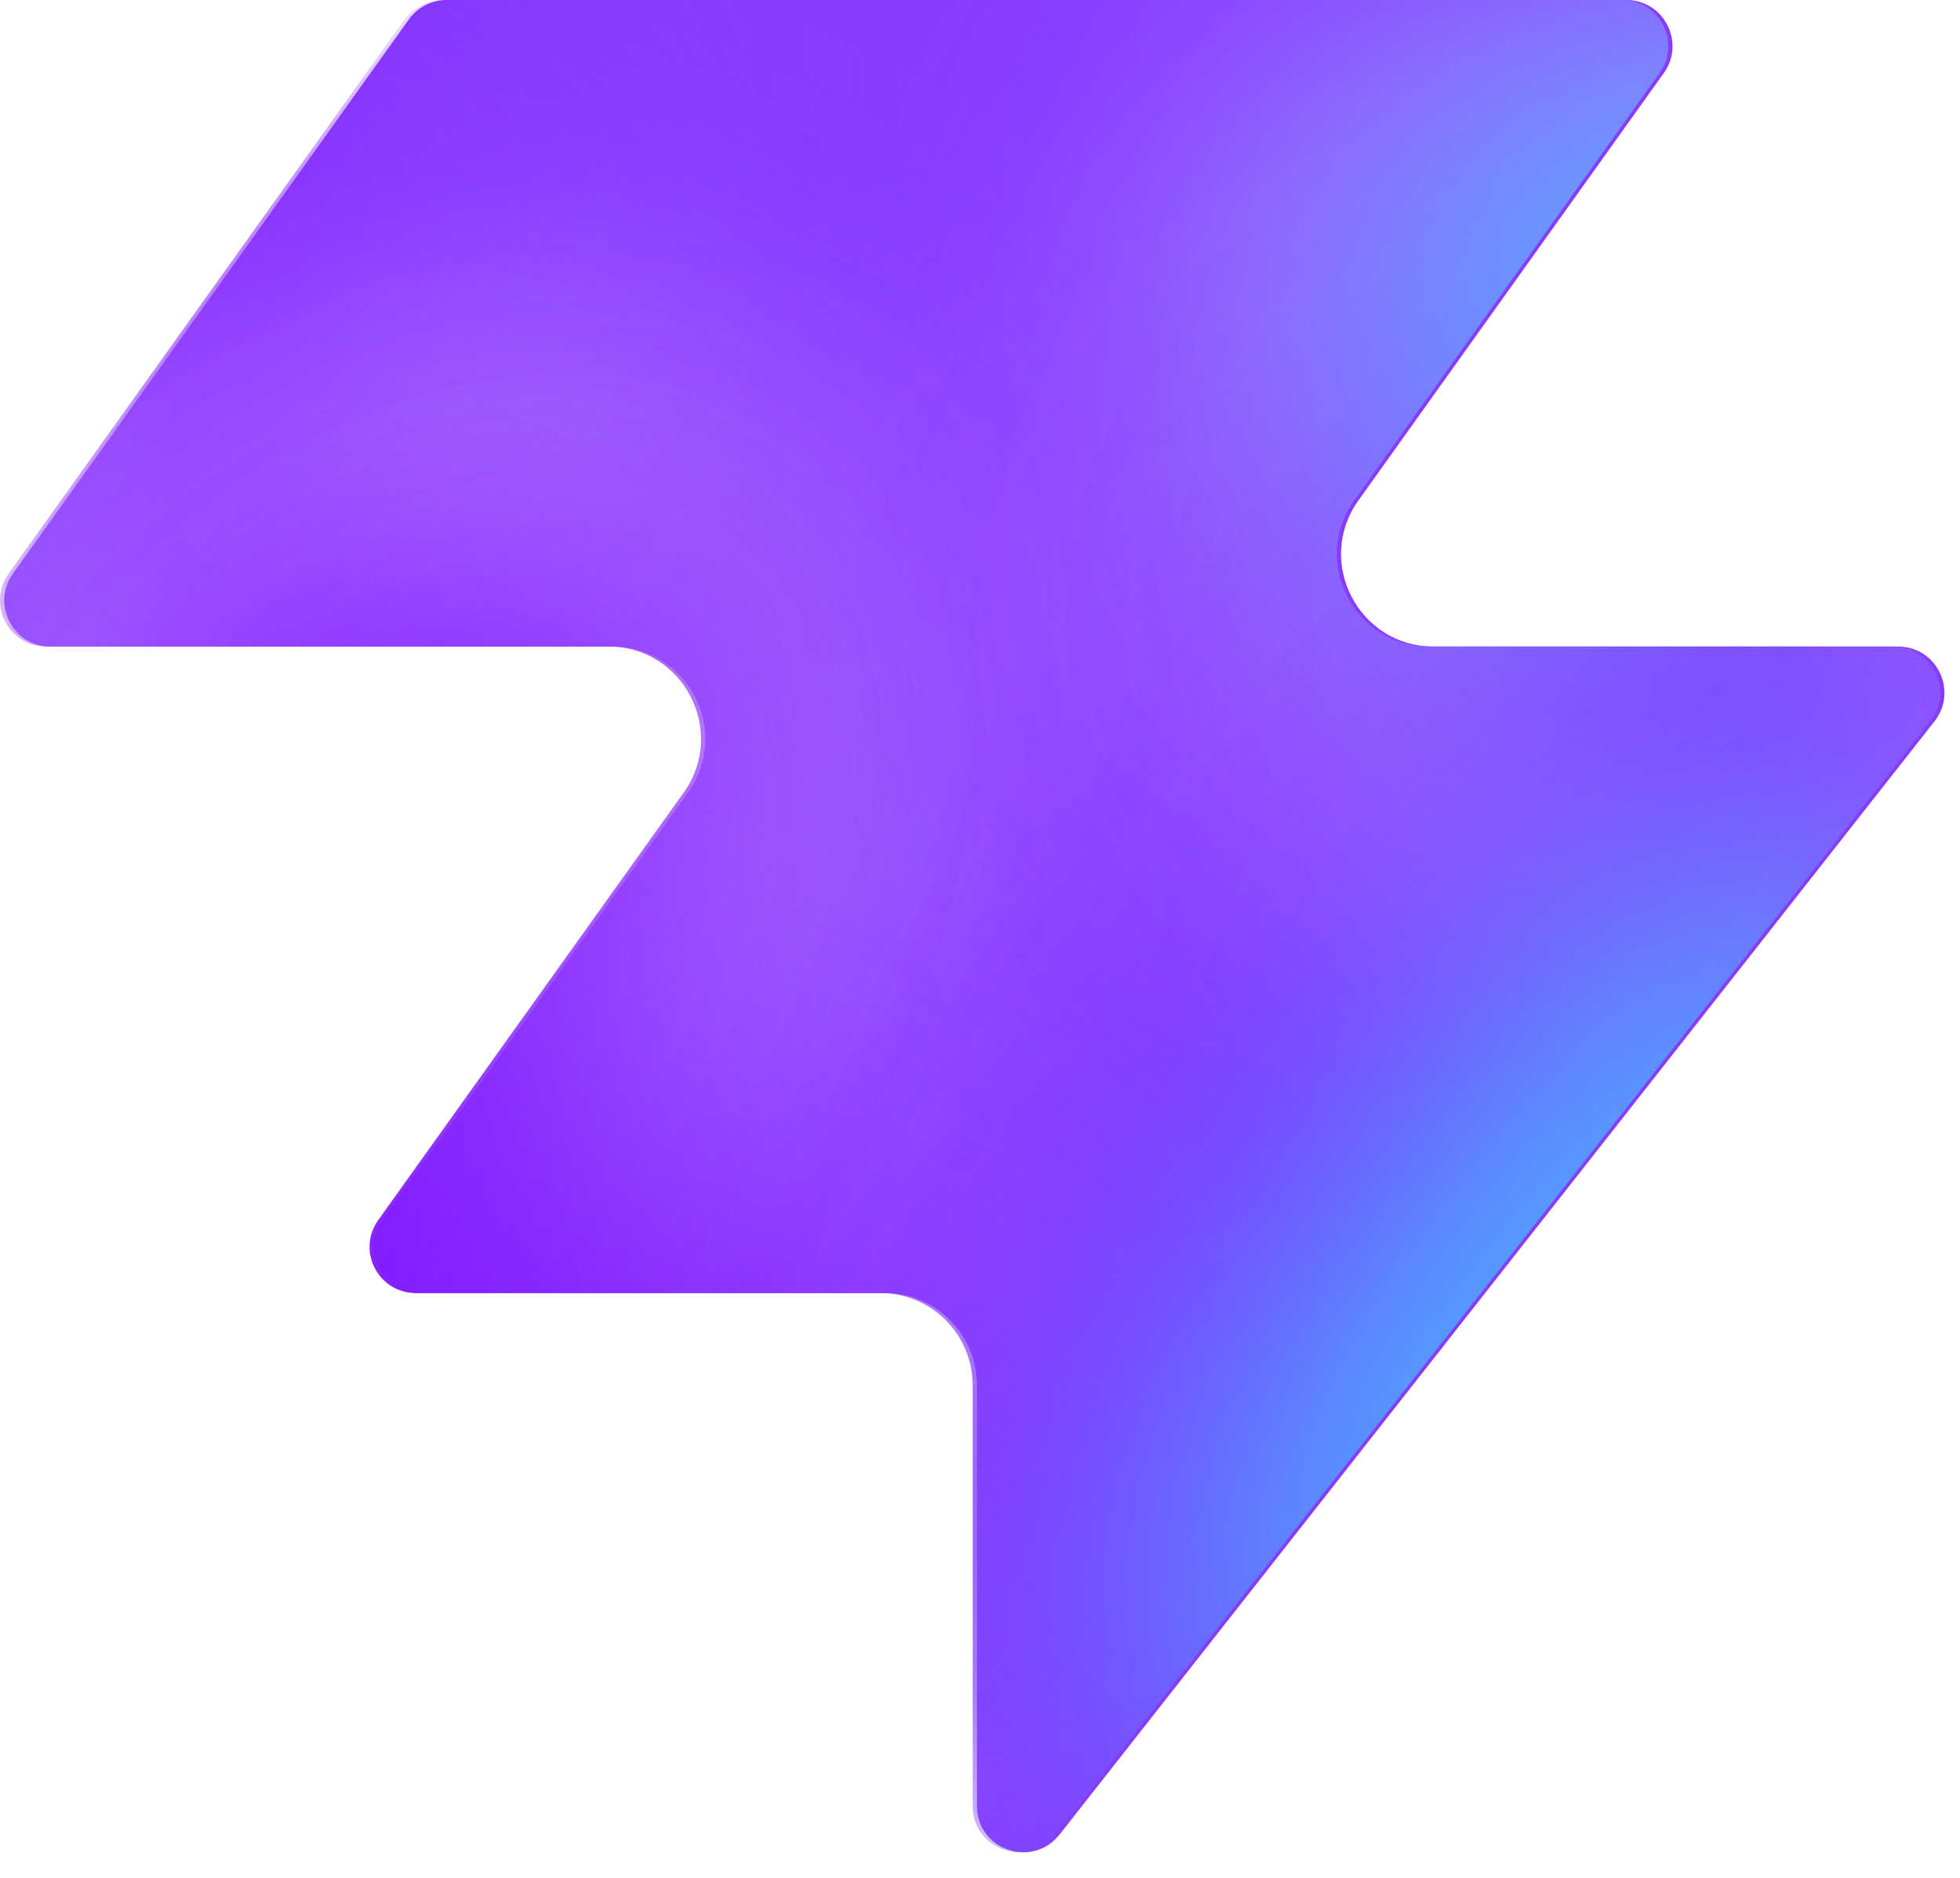
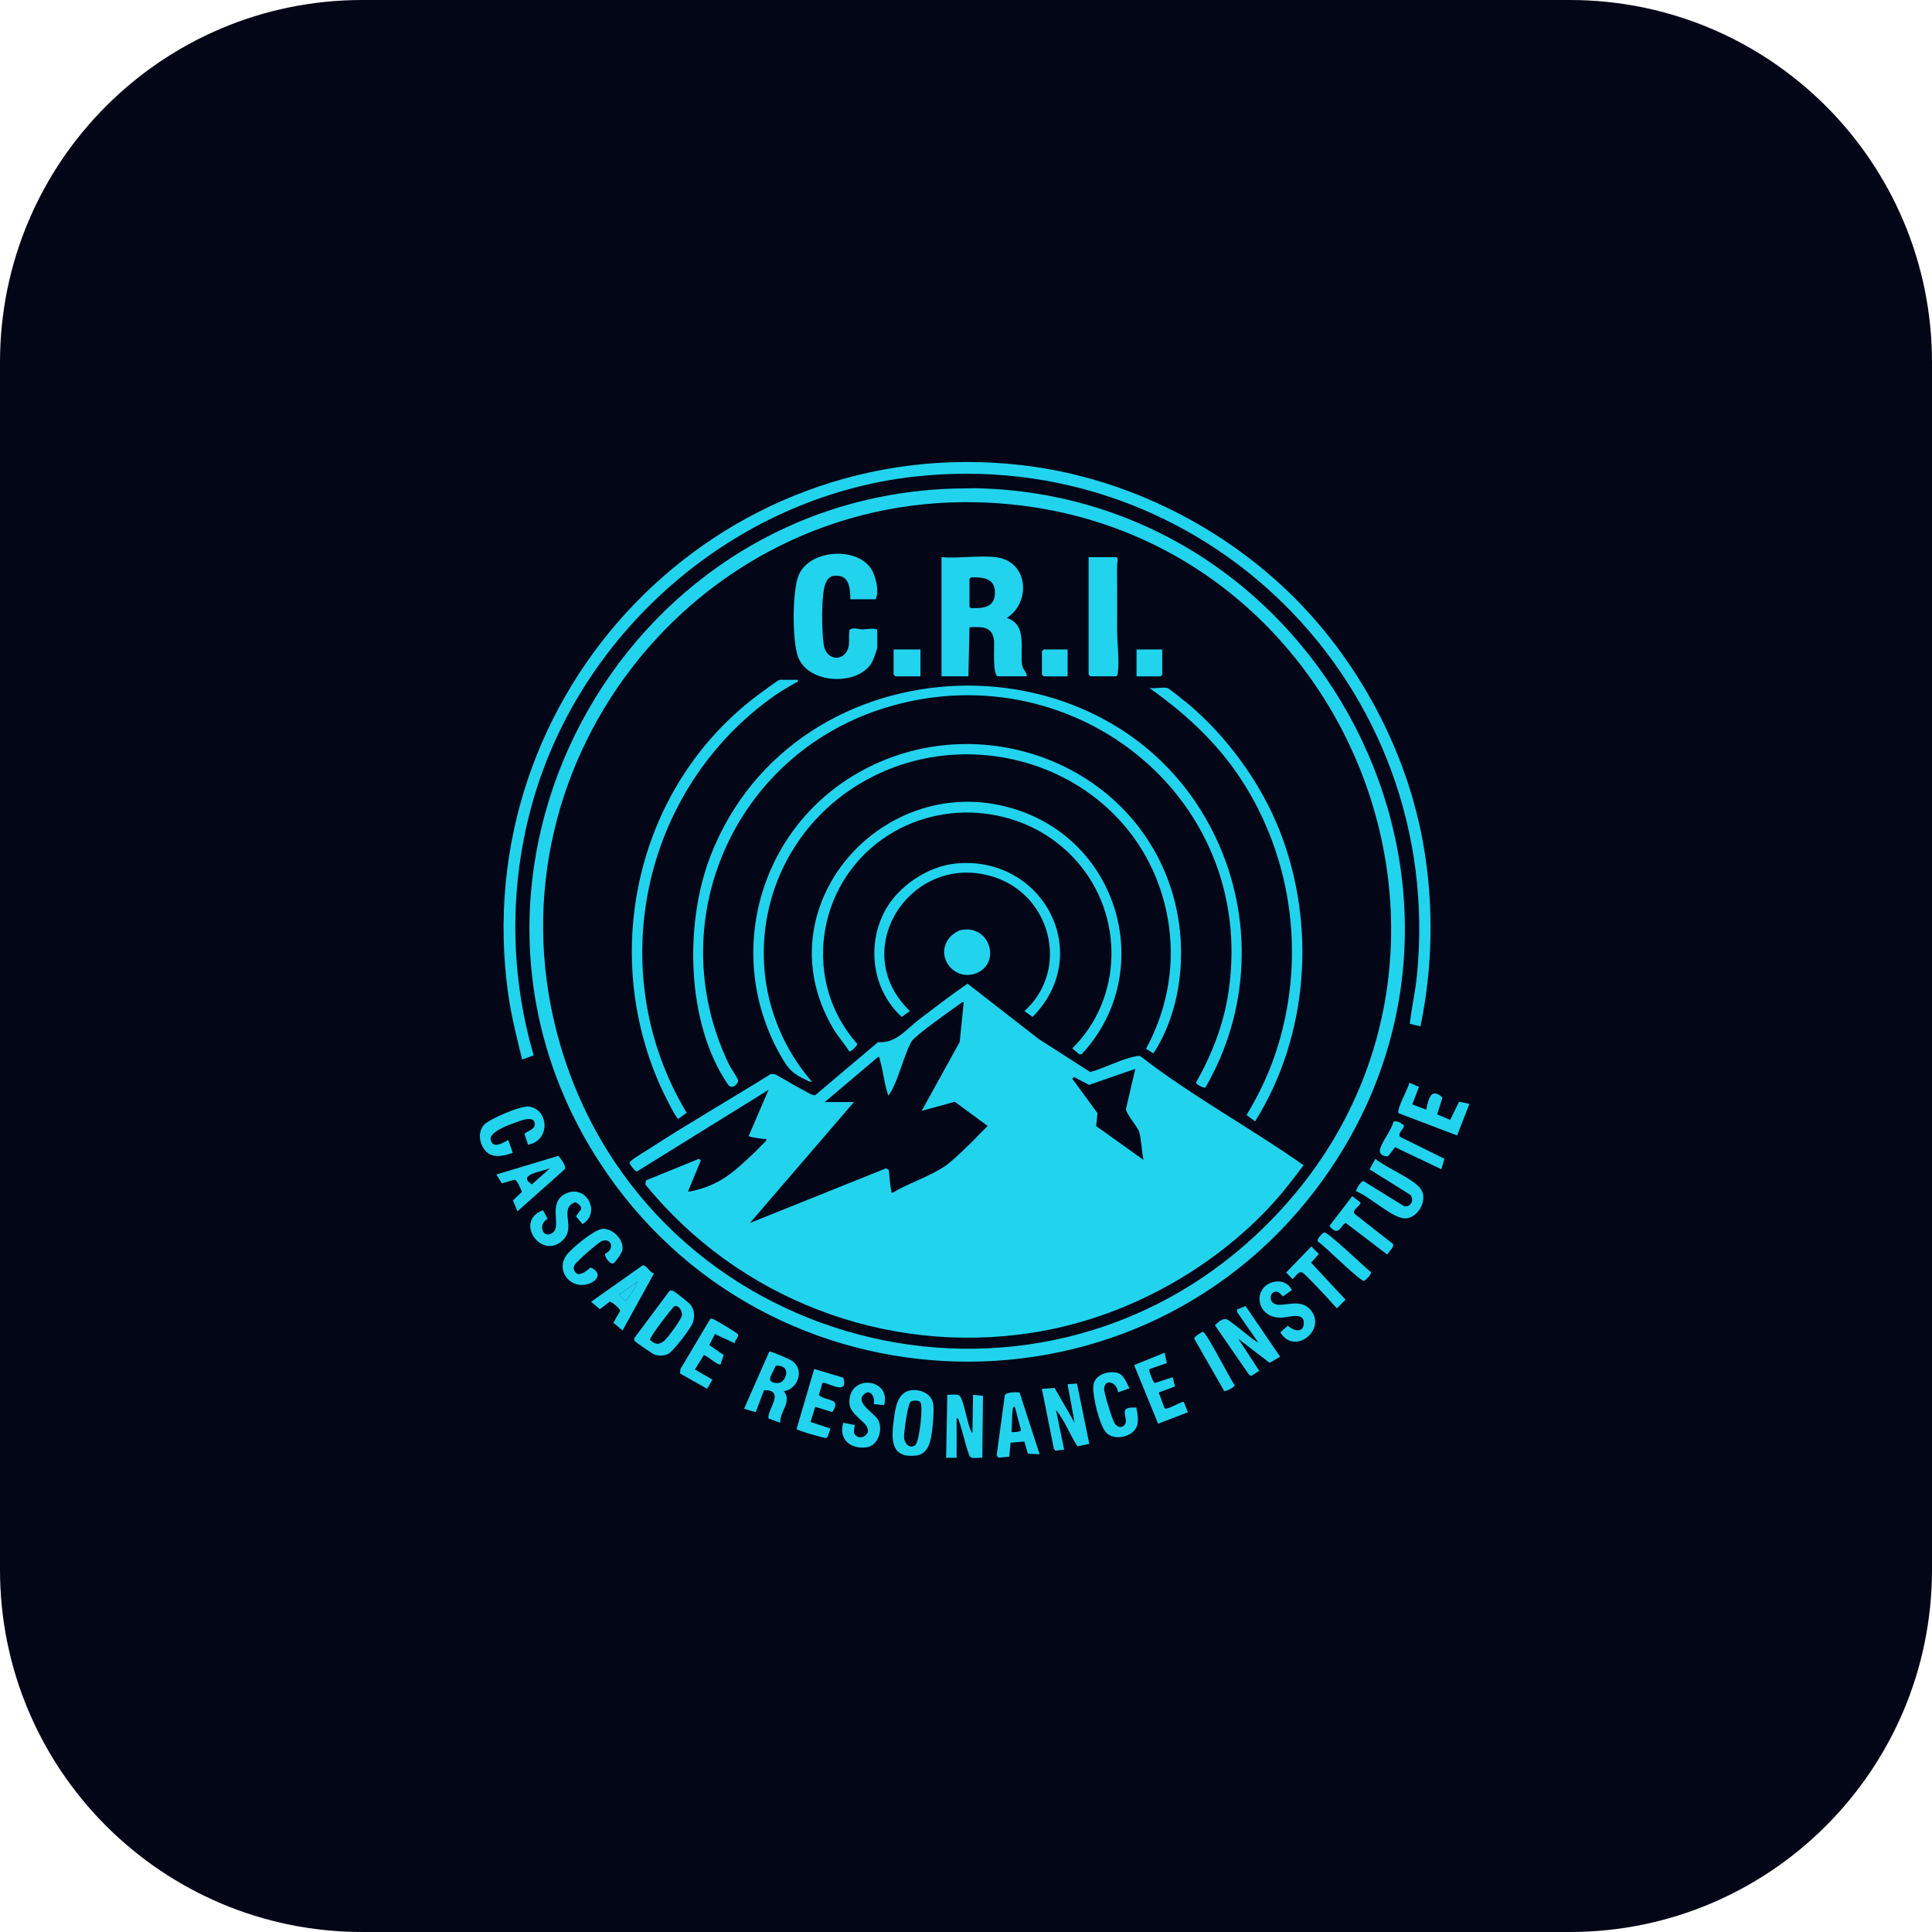
- <svg xmlns="http://www.w3.org/2000/svg" width="48" height="46" fill="none" viewBox="0 0 48 46">
-   <path fill="#863bff" d="M25.946 44.938c-.664.845-2.021.375-2.021-.698V33.937a2.26 2.26 0 0 0-2.262-2.262H10.287c-.92 0-1.456-1.04-.92-1.788l7.48-10.471c1.07-1.497 0-3.578-1.842-3.578H1.237c-.92 0-1.456-1.04-.92-1.788L10.013.474c.214-.297.556-.474.92-.474h28.894c.92 0 1.456 1.04.92 1.788l-7.48 10.471c-1.07 1.498 0 3.579 1.842 3.579h11.377c.943 0 1.473 1.088.89 1.83L25.947 44.94z" style="fill:#863bff;fill:color(display-p3 .525 .23 1);fill-opacity:1" />
-   <mask id="a" width="48" height="46" x="0" y="0" maskUnits="userSpaceOnUse" style="mask-type:alpha">
-     <path fill="#000" d="M25.842 44.938c-.664.844-2.021.375-2.021-.698V33.937a2.26 2.26 0 0 0-2.262-2.262H10.183c-.92 0-1.456-1.04-.92-1.788l7.48-10.471c1.07-1.498 0-3.579-1.842-3.579H1.133c-.92 0-1.456-1.04-.92-1.787L9.91.473c.214-.297.556-.474.92-.474h28.894c.92 0 1.456 1.04.92 1.788l-7.48 10.471c-1.07 1.498 0 3.578 1.842 3.578h11.377c.943 0 1.473 1.088.89 1.832L25.843 44.94z" style="fill:#000;fill-opacity:1" />
-   </mask>
-   <g mask="url(#a)">
-     <g filter="url(#b)">
-       <ellipse cx="5.508" cy="14.704" fill="#ede6ff" rx="5.508" ry="14.704" style="fill:#ede6ff;fill:color(display-p3 .927 .903 1);fill-opacity:1" transform="matrix(.00324 1 1 -.00324 -4.47 31.516)" />
-     </g>
-     <g filter="url(#c)">
-       <ellipse cx="10.399" cy="29.851" fill="#ede6ff" rx="10.399" ry="29.851" style="fill:#ede6ff;fill:color(display-p3 .927 .903 1);fill-opacity:1" transform="matrix(.00324 1 1 -.00324 -39.328 7.883)" />
-     </g>
-     <g filter="url(#d)">
-       <ellipse cx="5.508" cy="30.487" fill="#7e14ff" rx="5.508" ry="30.487" style="fill:#7e14ff;fill:color(display-p3 .492 .077 1);fill-opacity:1" transform="rotate(89.814 -25.913 -14.639)scale(1 -1)" />
-     </g>
-     <g filter="url(#e)">
-       <ellipse cx="5.508" cy="30.599" fill="#7e14ff" rx="5.508" ry="30.599" style="fill:#7e14ff;fill:color(display-p3 .492 .077 1);fill-opacity:1" transform="rotate(89.814 -32.644 -3.334)scale(1 -1)" />
-     </g>
-     <g filter="url(#f)">
-       <ellipse cx="5.508" cy="30.599" fill="#7e14ff" rx="5.508" ry="30.599" style="fill:#7e14ff;fill:color(display-p3 .492 .077 1);fill-opacity:1" transform="matrix(.00324 1 1 -.00324 -34.34 30.47)" />
-     </g>
-     <g filter="url(#g)">
-       <ellipse cx="14.072" cy="22.078" fill="#ede6ff" rx="14.072" ry="22.078" style="fill:#ede6ff;fill:color(display-p3 .927 .903 1);fill-opacity:1" transform="rotate(93.35 24.506 48.493)scale(-1 1)" />
-     </g>
-     <g filter="url(#h)">
-       <ellipse cx="3.47" cy="21.501" fill="#7e14ff" rx="3.47" ry="21.501" style="fill:#7e14ff;fill:color(display-p3 .492 .077 1);fill-opacity:1" transform="rotate(89.009 28.708 47.59)scale(-1 1)" />
-     </g>
-     <g filter="url(#i)">
-       <ellipse cx="3.47" cy="21.501" fill="#7e14ff" rx="3.47" ry="21.501" style="fill:#7e14ff;fill:color(display-p3 .492 .077 1);fill-opacity:1" transform="rotate(89.009 28.708 47.59)scale(-1 1)" />
-     </g>
-     <g filter="url(#j)">
-       <ellipse cx=".387" cy="8.972" fill="#7e14ff" rx="4.407" ry="29.108" style="fill:#7e14ff;fill:color(display-p3 .492 .077 1);fill-opacity:1" transform="rotate(39.51 .387 8.972)" />
-     </g>
-     <g filter="url(#k)">
-       <ellipse cx="47.523" cy="-6.092" fill="#7e14ff" rx="4.407" ry="29.108" style="fill:#7e14ff;fill:color(display-p3 .492 .077 1);fill-opacity:1" transform="rotate(37.892 47.523 -6.092)" />
-     </g>
-     <g filter="url(#l)">
-       <ellipse cx="41.412" cy="6.333" fill="#47bfff" rx="5.971" ry="9.665" style="fill:#47bfff;fill:color(display-p3 .28 .748 1);fill-opacity:1" transform="rotate(37.892 41.412 6.333)" />
-     </g>
-     <g filter="url(#m)">
-       <ellipse cx="-1.879" cy="38.332" fill="#7e14ff" rx="4.407" ry="29.108" style="fill:#7e14ff;fill:color(display-p3 .492 .077 1);fill-opacity:1" transform="rotate(37.892 -1.88 38.332)" />
-     </g>
-     <g filter="url(#n)">
-       <ellipse cx="-1.879" cy="38.332" fill="#7e14ff" rx="4.407" ry="29.108" style="fill:#7e14ff;fill:color(display-p3 .492 .077 1);fill-opacity:1" transform="rotate(37.892 -1.88 38.332)" />
-     </g>
-     <g filter="url(#o)">
-       <ellipse cx="35.651" cy="29.907" fill="#7e14ff" rx="4.407" ry="29.108" style="fill:#7e14ff;fill:color(display-p3 .492 .077 1);fill-opacity:1" transform="rotate(37.892 35.651 29.907)" />
-     </g>
-     <g filter="url(#p)">
-       <ellipse cx="38.418" cy="32.4" fill="#47bfff" rx="5.971" ry="15.297" style="fill:#47bfff;fill:color(display-p3 .28 .748 1);fill-opacity:1" transform="rotate(37.892 38.418 32.4)" />
-     </g>
+ <svg xmlns="http://www.w3.org/2000/svg" viewBox="0 0 128 128">
+   <rect width="128" height="128" rx="24" fill="#020617" />
+   <g transform="translate(4,16) scale(0.09375)" fill="#22d3ee" fillRule="evenodd" clipRule="evenodd">
+     <path d="M630.74,174.62l15.47-.27c244.42,4.48,391.08,284.57,247.05,487.33-126.75,178.44-394.28,171.76-512.83-11.88-129.65-200.85,13.54-467.51,250.29-475.18h.02ZM848.32,698.86c192.06-184.43,63.86-508.1-200.47-514.57-201.33-4.94-351.46,189.39-294.51,383.66,62.98,214.85,332.96,286.48,494.98,130.91Z" />
+     <path d="M867.55,247.32c49.19,47.23,84.42,112.75,95.92,180.23,7.15,42,6.37,85.36-2.29,127.07l-7.55-1.79c1.26-11.31,3.87-22.45,5-33.78,20.6-205.16-150.65-376.28-356.08-352.78-127.78,14.61-237.42,111.15-270.21,234.98-15.09,56.96-14.42,117.33,2.14,173.88l-8.16,2.96c-3.66-15.16-7.63-30.46-9.8-45.93-30-213.52,147.81-398.71,362.6-374.14,70.19,8.03,137.77,40.65,188.45,89.34l-.02-.04Z" />
+     <path d="M633.39,859.54h-7.44l.84-44.56c2.35.29,7.06-.86,8.68.8,3.47,3.55,5.4,21.55,9.06,26.44l.46-27.2,7.02.74-.46,43.81c-2.23-.36-7.27.88-8.68-.82-1.64-1.95-5.97-20.33-7.59-24.59-.4-1.05-.48-2.44-1.89-2.65v28.06-.02Z" />
+     <path d="M832.35,775.35l14.86,22.68-5.53,3.64-1.53-.65-24.24-35.15c2.06-1.95,5.23-5.02,8.18-4.2,3.15.88,21.29,17.13,22.28,16.16l-14.74-21.19-.11-1.87,6.03-2.46,24.47,35.84-7.44,4.27-22.26-17.03.02-.04Z" />
+     <path d="M703.58,825.69l5.78,28.06-6.1.78-1.18-1.35-8.43-42.33,8.95-.69,14.15,24.64-4.96-27.24,6.64-.48,8.7,42.63-8.37,1.7c-5.44-8.18-8.95-18.35-15.24-25.69l.04-.02Z" />
+     <path d="M444.9,750.86c3.26,3.78,3.64,8.7,1.98,13.37-1.35,3.85-13.62,19.78-17.07,21.71-3.07,1.72-6.98,1.74-10.22.53-1.39-.53-13.24-8.74-13.66-9.48-.48-.88-.59-1.62,0-2.46l24.53-32.88c.92-.55,2.23-.19,3.13.27,1.01.5,10.47,7.97,11.29,8.93h.02ZM434.2,752.31c-1.45.38-18.2,22.53-17.55,23.88,3.55,3.22,6.12,3.87,9.96.8,2.48-1.98,12.19-15.22,12.63-17.95.48-2.94-2.17-7.46-5.04-6.71v-.02Z" />
+     <path d="M511.22,812.49c6.18,7.27-3.03,14.48-2.48,22.28l-8.3-3.01c-1.32-5.74,12.42-20.26-3.15-19.99l-5.91,15.55-8.22-2.46,17.85-40.4c1.18-.36,14.57,5.47,16.27,6.71,8.87,6.35,3.8,19.91-6.05,21.34v-.02ZM511.83,796.18c-.97-1.03-5.07-2.44-6.43-1.49-1.74,5.19-8.35,11.75,1.32,12.07,4.98.17,7.95-7.55,5.11-10.57h0Z" />
+     <path d="M601,811.86c6.85-1.07,15.01,2.61,15.91,10.11.67,5.61-.67,20.33-2.23,25.88-1.41,5.04-4.12,9.38-9.73,10.07-18.37,2.27-17.8-11.5-16-25.08,1.05-7.99,2.29-19.46,12.07-20.98h-.02ZM607.62,820.12c-1.32-1.32-5.13-1.28-6.68-.27-2.12,1.39-4.88,21.88-4.73,25.27.19,4.39,4.08,8.45,7.99,5.42,2.82-2.19,5.82-28.04,3.45-30.42h-.02Z" />
+     <path d="M915.75,671.26c-.57-.8,3.43-7.55,5.17-7.25l28.63,17.72h2.5c3.55-1.49,4.41-5.59,1.58-8.26l-28.48-17.78,4.18-7.4c7.21,6.29,28.04,14.4,32.5,21.95,4.62,7.86-2.96,20.37-11.81,20.14-8.85-.23-25.37-16-34.24-19.11h-.02Z" />
+     <path d="M323.03,685.36l-3.22-7.67,6.37-6.05c-.74-1.93-3.43-8.56-5.21-8.58l-9,2.54-3.83-6.24,43.79-13.2c1.64,2.1,5.72,6.83,4.52,9.46l-33.44,29.74h.02ZM346.13,654.82c-5.13,2.52-24.03,4.33-12.91,11.5l12.91-11.5Z" />
+     <path d="M965.23,613.54c1.47-7,3.28-16.31,11.46-8.58l-3.68,11.92,9.16,3.91,6.29-12.91,7.32,1.56-8.74,22.32-41.26-15.7c-.53-.61-.32-1.22-.21-1.91.65-4.54,6.33-14.63,7.82-19.65l6.73,2.92-4.75,12.36,9.88,3.76Z" />
+     <path d="M419.59,729.13l-22.3,40.42-6.5-5.49,4.77-8.28c.23-1.45-6.05-6.85-7.38-6.52l-6.96,5.28-6.16-5.26,36.28-25.62c2.92-.8,5.02,5.36,8.26,5.49l-.02-.02ZM408.03,734.89l-13.18,9.48,4.54,4.54,5.19-7.17s3.45-6.85,3.45-6.85Z" />
+     <path d="M330.45,638.3l-2.46-7.76c2.67-2.38,8.35-3.17,7.06-7.99-1.18-4.98-10.87-.86-13.92.23-4.41,1.58-18.67,6.62-16.96,12.42s7.82,2.12,10.99.57c.76-.36.63-1.43,1.64.02l2.9,8.24c-7.19,2.46-15.6,4.54-20.52-3.01-3.24-4.98-3.93-11.52-.13-16.37,3.49-4.44,26.67-14.21,32.2-13.31,14.48,2.38,14.84,24.47-.84,26.91l.02.04Z" />
+     <path d="M677.87,813.42l14.15,43.64-8.28-.38-2.52-8.62-9.73.84-.9,9.82-7.74.76-1.18-1.81,5.74-42.19c.8-2.48,8.3-2.44,10.51-2.06h-.04ZM674.67,824.03c-1.14-1.22-1.51.06-1.64,1.22-.61,4.98-.53,11.04-.82,16.12,1.16.15,6.45-.04,6.66-1.35l-4.2-16Z" />
+     <path d="M582.14,822.33l-7.36-.76c1.22-4.37-2.1-11.04-6.68-7.08-7,6.07,7.19,13.41,9.84,18.35,3.55,6.62.04,17.91-7.76,19.21-11.33,1.91-20.62-5.47-16.86-17.28l7.9,1.6c.82,1.05-2.67,6.16,2.35,8.39,2.8,1.24,6.66-.97,7.08-3.85.97-6.77-12.99-10.74-13.07-20.58-.15-20.58,29.93-16.75,24.53,2h.02Z" />
+     <path d="M341.08,684.61l3.26,6.01c-7.71,4.52-2.77,15.03,3.87,9.63,5.95-4.81-3.93-20.56,8.39-27.12,14.61-7.78,26.07,13.12,12.34,21.25l-4.54-5.44,3.64-5.15c.44-2-2.46-4.44-4.31-4.86-11.86,4.67.92,17.3-8.51,26.67-15.01,14.95-35.02-13.26-14.15-21.02l.02.02Z" />
+     <path d="M858.54,735.08c4.96-.8,9.56,1.37,11.77,5.97l-6.2,4.37c-1.24-.11-2.75-4.83-7.02-2.71-2.27,1.6-2.38,5.15-.44,7.06,5.09,5.13,18.33-4.14,26.51,4.88,12.59,13.87-10.97,33.13-21.02,16.25l5.3-4.69c3.07,2.96,10.11,5.7,11.14-.42,1.66-9.75-10.05-5.68-14.46-5.34-19.82,1.53-22.37-22.68-5.57-25.37h0Z" />
+     <path d="M385.04,715.21c5.99-2.14,5.49-11.01-1.98-9.02-2.48.67-18.81,15.01-19.82,17.38-1.16,2.67.11,4.81,2.44,6.24,3.66,0,6.45-2.61,9.04-4.77,9.84,4.5,3.32,11.2-4.31,12.23-11.41,1.53-19.76-10.59-13.07-20.49,3.32-4.94,19.82-18.43,25.64-19,7.17-.69,15.55,7.8,14.19,15.03-.36,1.91-4.79,8.49-6.45,9.33-2.14,1.09-6.75-5.09-5.65-6.94h-.02Z" />
+     <path d="M780.32,785.25l1.62,7.38-12.3,4.23c-.88,1.03,2.86,9.65,3.72,9.84l12.7-4.06,1.64,6.5-11.48,4.25,4.08,11.14c2.19,1.39,10.59-4.41,13.58-4.52l2.96,7.36-21.08,8.07-16.96-41.41,21.52-8.74v-.02Z" />
+     <path d="M476.52,778.61l-13.94-6.52-3.99,7.8,10.17,7-2.17,6.56c-1.79,1.24-9.4-6.03-11.83-6.5l-6.35,10.19,12.38,7.15-3.74,6.47-19.17-10.8.32-3.11,21.06-35.48c1.11-.34,2.04.17,3.01.59,1.53.65,15.85,9.25,16.37,10.07,1.39,2.12-2.23,4.29-2.14,6.6l.02-.02Z" />
+     <path d="M747.36,813.29c.02-6.41-9.06-10.51-9.75-2.67-.23,2.71,5.68,21.8,7.36,24.47s4.6,3.93,6.96,1.39c4.14-4.52-5.84-13.01,7.4-12.46,1.91.08.9.08,1.22,1.28.74,2.8,1.16,6.96.76,9.84-1.32,9.42-16.06,13.05-22.2,6.66-4.79-4.98-10.11-26.91-9.04-33.78,1.14-7.29,10.32-10.01,16.69-8.56,4.81,1.09,6.68,7.34,8.83,10.97l-8.2,2.86h-.02Z" />
+     <path d="M538.5,806.73l-2.46,8.53c5.28,4.62,16.35,1.79,9.46,11.96l-12.02-3.68-3.34,10.7,14.1,4.67-2.06,5.76c-.38.67-.95.8-1.64.86-1.05.08-20.05-5.32-20.28-6.35l12.46-42.4,20.62,6.18c4.01,13.75-12.57,2.12-14.82,3.76h-.02Z" />
+     <path d="M912.94,674.69l5.89,4.46c-.48,2.92-6.01,4.92-4.37,7.86l27.33,21.48c.99,2.04-3.11,5.59-4.16,7.4l-29.05-22.16c-3.09-.48-4.75,11.06-11.73,1.95l16.12-21h-.02Z" />
+     <path d="M895.62,746.74c-2.9-2.92-15.79-17.09-17.89-18.06-2.94-1.37-4.88,3.09-7,4.56l-4.48-4.65,17.8-18.39,5.3,5.32-5.47,6.16,24.34,26.13-6.05,6.05c-.48-.11-5.55-6.07-6.56-7.1v-.02Z" />
+     <path d="M975.95,655.62l-32.73-15.58-4.94,6.41c-3.01.29-6.6-1.35-5.72-4.88,1.39-5.53,8.01-13.37,9.52-19.44,1.83-1.28,6.05.97,7.42,2.61.46,1.93-5.3,5.91-2.42,8.18l31,15.26-2.14,7.44Z" />
+     <path d="M893.18,700.31c2.35-.63,28.88,24.87,32.9,27.98.9,1.37-3.78,5.82-4.6,6.24-2.29,1.16-28.29-25.06-32.64-27.7-1.58-1.68,3.24-6.22,4.33-6.52h.02Z" />
+     <path d="M822.51,812.45l-21.19-37.06c-.46-1.3,5.59-4.83,5.99-4.9,2.29-.36,19.42,33.61,22.49,37.61.27,1.77-6.79,4.71-7.27,4.35h-.02Z" />
+     <polygon points="408.03 734.89 404.58 741.76 399.37 748.93 394.85 744.39 408.03 734.89" />
+     <path d="M853.49,683.41c-43.39,45.66-103.69,77.86-166.16,87.68-103.84,16.31-208.06-23.71-273.93-104.7l.44-2.88,37.54-15.3,1.22,1.22-9.06,21.9c1.16.17,2.23-.13,3.34-.38,19.3-4.33,29.03-13.35,42.9-26.44,3.11-2.94,5.99-6.14,9.06-9.1.36-1.95-.9-1.03-2.08-1.2-1.35-.19-10.32-1.26-10.32-2.12l14.04-32.58-93.01,57.68c-1.22.19-5.26-5.11-5.26-6.1,0-1.56,10.47-7.67,12.51-9,28.67-18.64,58.42-35.71,87.42-53.81l3.07.27c7.25,3.95,14.34,8.45,21.69,12.19,1.45.74,5.23,3.17,6.6,2.5l44.35-37.44c12.42,1.24,20.16-9.27,29.22-16.19,11.2-8.53,22.43-17.13,34.03-25.12l50.15,39.01,36.51,23.42c9.9-2.56,22.18-9.29,31.89-11.01,1.2-.21,2.29-.69,3.53-.19,36.62,28.38,77.52,50.45,115.38,77.04-7.69,10.41-16.06,21.13-25.08,30.63v.02ZM638.35,537.61c-.59-.65-3.3,1.62-4.04,2.14-6.24,4.44-28.61,20.26-32.29,24.89-3.49,4.37-9.08,23.65-12.21,30.48-1.32,2.86-2.77,6.01-4.69,8.51-2.92-8.34-3.64-17.61-6.16-26.04-.27-.92.55-1.47-1.24-1.2l-37.56,31.78h20.62l-73.47,85.43,96.34-38.68,1.77,1.24c.69,4.71.67,10.15,1.81,14.71.23.97-.63,1.51,1.2,1.22,11.35-6.79,25.81-11.27,36.68-18.62,4.65-3.15,10.68-9.12,14.95-13.12,5.26-4.92,10.05-10.34,15.28-15.28l-23.23-17.11-23.42,6.39,26.86-48.66,2.84-28.1-.04.02ZM759.7,584.66l-32.75,11.37-10.62-5.59-1.22,1.22,17.8,24.34-.97,9.1,33.49,23.92c-1.26-5.89-1.43-14.15-3.03-19.67-1.18-4.08-8.91-12.11-9.35-16.31l6.6-28.4.04.02Z" />
+     <path d="M809.16,597.81c-.97.69-6.81-2.1-6.58-3.62,11.43-19.84,19.74-41.75,23.04-64.53,20.12-139.45-113.76-241.48-244.86-199.46-105.14,33.7-156.68,150.99-108.21,251.46,1.35,2.8,5.84,8.98,6.37,11.06.53,2.08-4.16,7.36-7.17,2.96-29.55-43.09-30.79-113.91-12.32-161.48,59.87-154.12,286.21-162.07,356.99-13.14,26.86,56.52,24.28,122.69-7.23,176.76l-.02-.02Z" />
+     <path d="M767.18,570.53c19.67-36.11,23.04-77.77,8.81-116.51-29.91-81.43-128.73-114.83-204.53-74.52-79.29,42.17-99.07,145.99-40.42,214.22-1.41.29-2.4-.4-3.57-.97-9.86-4.65-12.74-7.42-18.04-16.65-40.74-70.9-16.33-160.07,54.06-200.47,85.97-49.31,199.88-6.03,224.2,91.42,8.7,34.91,4.5,76.39-15.2,106.68l-5.32-3.24v.04Z" />
+     <path d="M661.05,223.09c23.08,2.73,25.16,31.72,7.84,42.92,14.78,4.94,9.04,22.16,10.78,33.38.48,3.11,3.3,4.75,3.26,7.9h-20.22c-4.16,0-2.52-21.84-2.88-25.18-1.16-10.41-8.81-9.84-17.34-9.5l-.82,34.68h-18.98v-84.21c12.13,1.05,26.53-1.41,38.38,0h-.02ZM642.47,238.35v19.82c.63.95.78.84,1.7.88,8.16.27,16.16-.44,16.29-10.78.13-10.34-8.28-11.1-16.65-10.95l-1.35,1.03Z" />
+     <path d="M557.46,572.28c-3.51-5.61-8.03-10.51-11.41-16.25-52.09-88.52,40.88-188.61,135.2-152.54,69.74,26.67,91.77,115.82,40.44,170.92h-1.62l-4.96-4.18c36.13-35.69,36.55-94.21,3.3-132.09-34.45-39.24-94.7-45.89-137.32-15.91-47.38,33.32-56.8,101.11-17.95,144.83.21,1.18-4.69,5.95-5.7,5.26l.02-.02Z" />
+     <path d="M558.28,252.81c-.11-6.01-.32-15.45-7.9-16.46-5-.67-7.65.55-9.59,5.15-3.32,7.88-2.77,34.73-1.3,43.72,1.95,11.86,15.93,11.92,17.74,0,.32-2.08-.25-10.34.69-11.01,3.11-1.74,6.26-.06,9.02-.08,1.6,0,10.32-1.39,10.32.59v12.38c0,.92-2.75,8.45-3.45,9.75-9.14,17.53-45.74,16.52-52.72-3.93-3.89-11.39-3.99-46.16.69-57.17,7.99-18.77,42.92-20.35,52.02-2.98,2.63,5,5.11,15.24,2.21,20.07h-17.74v-.02Z" />
+     <path d="M521.12,309.75c.44,2.23-.59,1.41-1.64,2.06-4.96,2.98-10.09,5.84-14.8,9.16-94.02,66.15-121.6,195.84-62.07,294.77l-5.99,4.29c-1.66-.32-11.39-20.39-12.78-23.54-42.69-96.1-15.72-212.05,68.48-275.51,1.98-1.49,15.03-11.22,16.02-11.22h12.8-.02Z" />
+     <path d="M782.4,315.53c.88.23,12.68,9.65,14.46,11.14,27.6,23.08,51.56,56.1,64.76,89.61,26.11,66.26,20.56,145.04-17.32,205.54l-6.03-4.54c7.92-13.03,14.67-26.82,19.67-41.26,22.79-65.77,13.98-139.68-24.59-197.51-16.88-25.29-39.03-45.53-63.75-62.96,3.55.59,9.65-.82,12.8,0v-.02Z" />
+     <path d="M632.4,439.62c61.93-6.31,98.9,63.65,54.67,108.34l-5.76-4.1c32.18-29.18,19-81.81-21.67-94.8-58.08-18.56-104.28,51.54-59.28,94.76l-5.76,4.18c-20.81-19.07-25.1-50.66-11.71-75.32,9.29-17.09,30-31.07,49.5-33.04v-.02Z" />
+     <path d="M726.68,223.09h19.4c2.02,0,.67,4.56.67,5.72.11,15.01.08,30.14.04,45.17-.02,9.46,1.64,21.21.55,30.46-.15,1.2-.11,2.12-1.28,2.84h-18.16l-1.24-1.24v-82.97l.02.02Z" />
+     <path d="M636.48,486.6c20.18-4.12,28.5,22.79,11.29,30.27-15.51,6.75-30.16-11.33-19.65-24.59,1.81-2.27,5.53-5.09,8.37-5.68h0Z" />
+     <polygon points="607.81 288.29 607.81 307.3 590.07 307.3 588.83 306.05 588.83 288.29 607.81 288.29" />
+     <polygon points="778.68 288.29 778.68 306.05 777.44 307.3 760.52 307.3 760.52 288.29 778.68 288.29" />
+     <polygon points="711.82 288.29 711.82 307.3 694.89 307.3 693.65 306.05 693.65 289.53 694.89 288.29 711.82 288.29" />
  </g>
-   <defs>
-     <filter id="b" width="60.045" height="41.654" x="-19.77" y="16.149" color-interpolation-filters="sRGB" filterUnits="userSpaceOnUse">
-       <feFlood flood-opacity="0" result="BackgroundImageFix" />
-       <feBlend in="SourceGraphic" in2="BackgroundImageFix" result="shape" />
-       <feGaussianBlur result="effect1_foregroundBlur_2002_17158" stdDeviation="7.659" />
-     </filter>
-     <filter id="c" width="90.34" height="51.437" x="-54.613" y="-7.533" color-interpolation-filters="sRGB" filterUnits="userSpaceOnUse">
-       <feFlood flood-opacity="0" result="BackgroundImageFix" />
-       <feBlend in="SourceGraphic" in2="BackgroundImageFix" result="shape" />
-       <feGaussianBlur result="effect1_foregroundBlur_2002_17158" stdDeviation="7.659" />
-     </filter>
-     <filter id="d" width="79.355" height="29.4" x="-49.64" y="2.03" color-interpolation-filters="sRGB" filterUnits="userSpaceOnUse">
-       <feFlood flood-opacity="0" result="BackgroundImageFix" />
-       <feBlend in="SourceGraphic" in2="BackgroundImageFix" result="shape" />
-       <feGaussianBlur result="effect1_foregroundBlur_2002_17158" stdDeviation="4.596" />
-     </filter>
-     <filter id="e" width="79.579" height="29.4" x="-45.045" y="20.029" color-interpolation-filters="sRGB" filterUnits="userSpaceOnUse">
-       <feFlood flood-opacity="0" result="BackgroundImageFix" />
-       <feBlend in="SourceGraphic" in2="BackgroundImageFix" result="shape" />
-       <feGaussianBlur result="effect1_foregroundBlur_2002_17158" stdDeviation="4.596" />
-     </filter>
-     <filter id="f" width="79.579" height="29.4" x="-43.513" y="21.178" color-interpolation-filters="sRGB" filterUnits="userSpaceOnUse">
-       <feFlood flood-opacity="0" result="BackgroundImageFix" />
-       <feBlend in="SourceGraphic" in2="BackgroundImageFix" result="shape" />
-       <feGaussianBlur result="effect1_foregroundBlur_2002_17158" stdDeviation="4.596" />
-     </filter>
-     <filter id="g" width="74.749" height="58.852" x="15.756" y="-17.901" color-interpolation-filters="sRGB" filterUnits="userSpaceOnUse">
-       <feFlood flood-opacity="0" result="BackgroundImageFix" />
-       <feBlend in="SourceGraphic" in2="BackgroundImageFix" result="shape" />
-       <feGaussianBlur result="effect1_foregroundBlur_2002_17158" stdDeviation="7.659" />
-     </filter>
-     <filter id="h" width="61.377" height="25.362" x="23.548" y="2.284" color-interpolation-filters="sRGB" filterUnits="userSpaceOnUse">
-       <feFlood flood-opacity="0" result="BackgroundImageFix" />
-       <feBlend in="SourceGraphic" in2="BackgroundImageFix" result="shape" />
-       <feGaussianBlur result="effect1_foregroundBlur_2002_17158" stdDeviation="4.596" />
-     </filter>
-     <filter id="i" width="61.377" height="25.362" x="23.548" y="2.284" color-interpolation-filters="sRGB" filterUnits="userSpaceOnUse">
-       <feFlood flood-opacity="0" result="BackgroundImageFix" />
-       <feBlend in="SourceGraphic" in2="BackgroundImageFix" result="shape" />
-       <feGaussianBlur result="effect1_foregroundBlur_2002_17158" stdDeviation="4.596" />
-     </filter>
-     <filter id="j" width="56.045" height="63.649" x="-27.636" y="-22.853" color-interpolation-filters="sRGB" filterUnits="userSpaceOnUse">
-       <feFlood flood-opacity="0" result="BackgroundImageFix" />
-       <feBlend in="SourceGraphic" in2="BackgroundImageFix" result="shape" />
-       <feGaussianBlur result="effect1_foregroundBlur_2002_17158" stdDeviation="4.596" />
-     </filter>
-     <filter id="k" width="54.814" height="64.646" x="20.116" y="-38.415" color-interpolation-filters="sRGB" filterUnits="userSpaceOnUse">
-       <feFlood flood-opacity="0" result="BackgroundImageFix" />
-       <feBlend in="SourceGraphic" in2="BackgroundImageFix" result="shape" />
-       <feGaussianBlur result="effect1_foregroundBlur_2002_17158" stdDeviation="4.596" />
-     </filter>
-     <filter id="l" width="33.541" height="35.313" x="24.641" y="-11.323" color-interpolation-filters="sRGB" filterUnits="userSpaceOnUse">
-       <feFlood flood-opacity="0" result="BackgroundImageFix" />
-       <feBlend in="SourceGraphic" in2="BackgroundImageFix" result="shape" />
-       <feGaussianBlur result="effect1_foregroundBlur_2002_17158" stdDeviation="4.596" />
-     </filter>
-     <filter id="m" width="54.814" height="64.646" x="-29.286" y="6.009" color-interpolation-filters="sRGB" filterUnits="userSpaceOnUse">
-       <feFlood flood-opacity="0" result="BackgroundImageFix" />
-       <feBlend in="SourceGraphic" in2="BackgroundImageFix" result="shape" />
-       <feGaussianBlur result="effect1_foregroundBlur_2002_17158" stdDeviation="4.596" />
-     </filter>
-     <filter id="n" width="54.814" height="64.646" x="-29.286" y="6.009" color-interpolation-filters="sRGB" filterUnits="userSpaceOnUse">
-       <feFlood flood-opacity="0" result="BackgroundImageFix" />
-       <feBlend in="SourceGraphic" in2="BackgroundImageFix" result="shape" />
-       <feGaussianBlur result="effect1_foregroundBlur_2002_17158" stdDeviation="4.596" />
-     </filter>
-     <filter id="o" width="54.814" height="64.646" x="8.244" y="-2.416" color-interpolation-filters="sRGB" filterUnits="userSpaceOnUse">
-       <feFlood flood-opacity="0" result="BackgroundImageFix" />
-       <feBlend in="SourceGraphic" in2="BackgroundImageFix" result="shape" />
-       <feGaussianBlur result="effect1_foregroundBlur_2002_17158" stdDeviation="4.596" />
-     </filter>
-     <filter id="p" width="39.409" height="43.623" x="18.713" y="10.588" color-interpolation-filters="sRGB" filterUnits="userSpaceOnUse">
-       <feFlood flood-opacity="0" result="BackgroundImageFix" />
-       <feBlend in="SourceGraphic" in2="BackgroundImageFix" result="shape" />
-       <feGaussianBlur result="effect1_foregroundBlur_2002_17158" stdDeviation="4.596" />
-     </filter>
-   </defs>
</svg>
